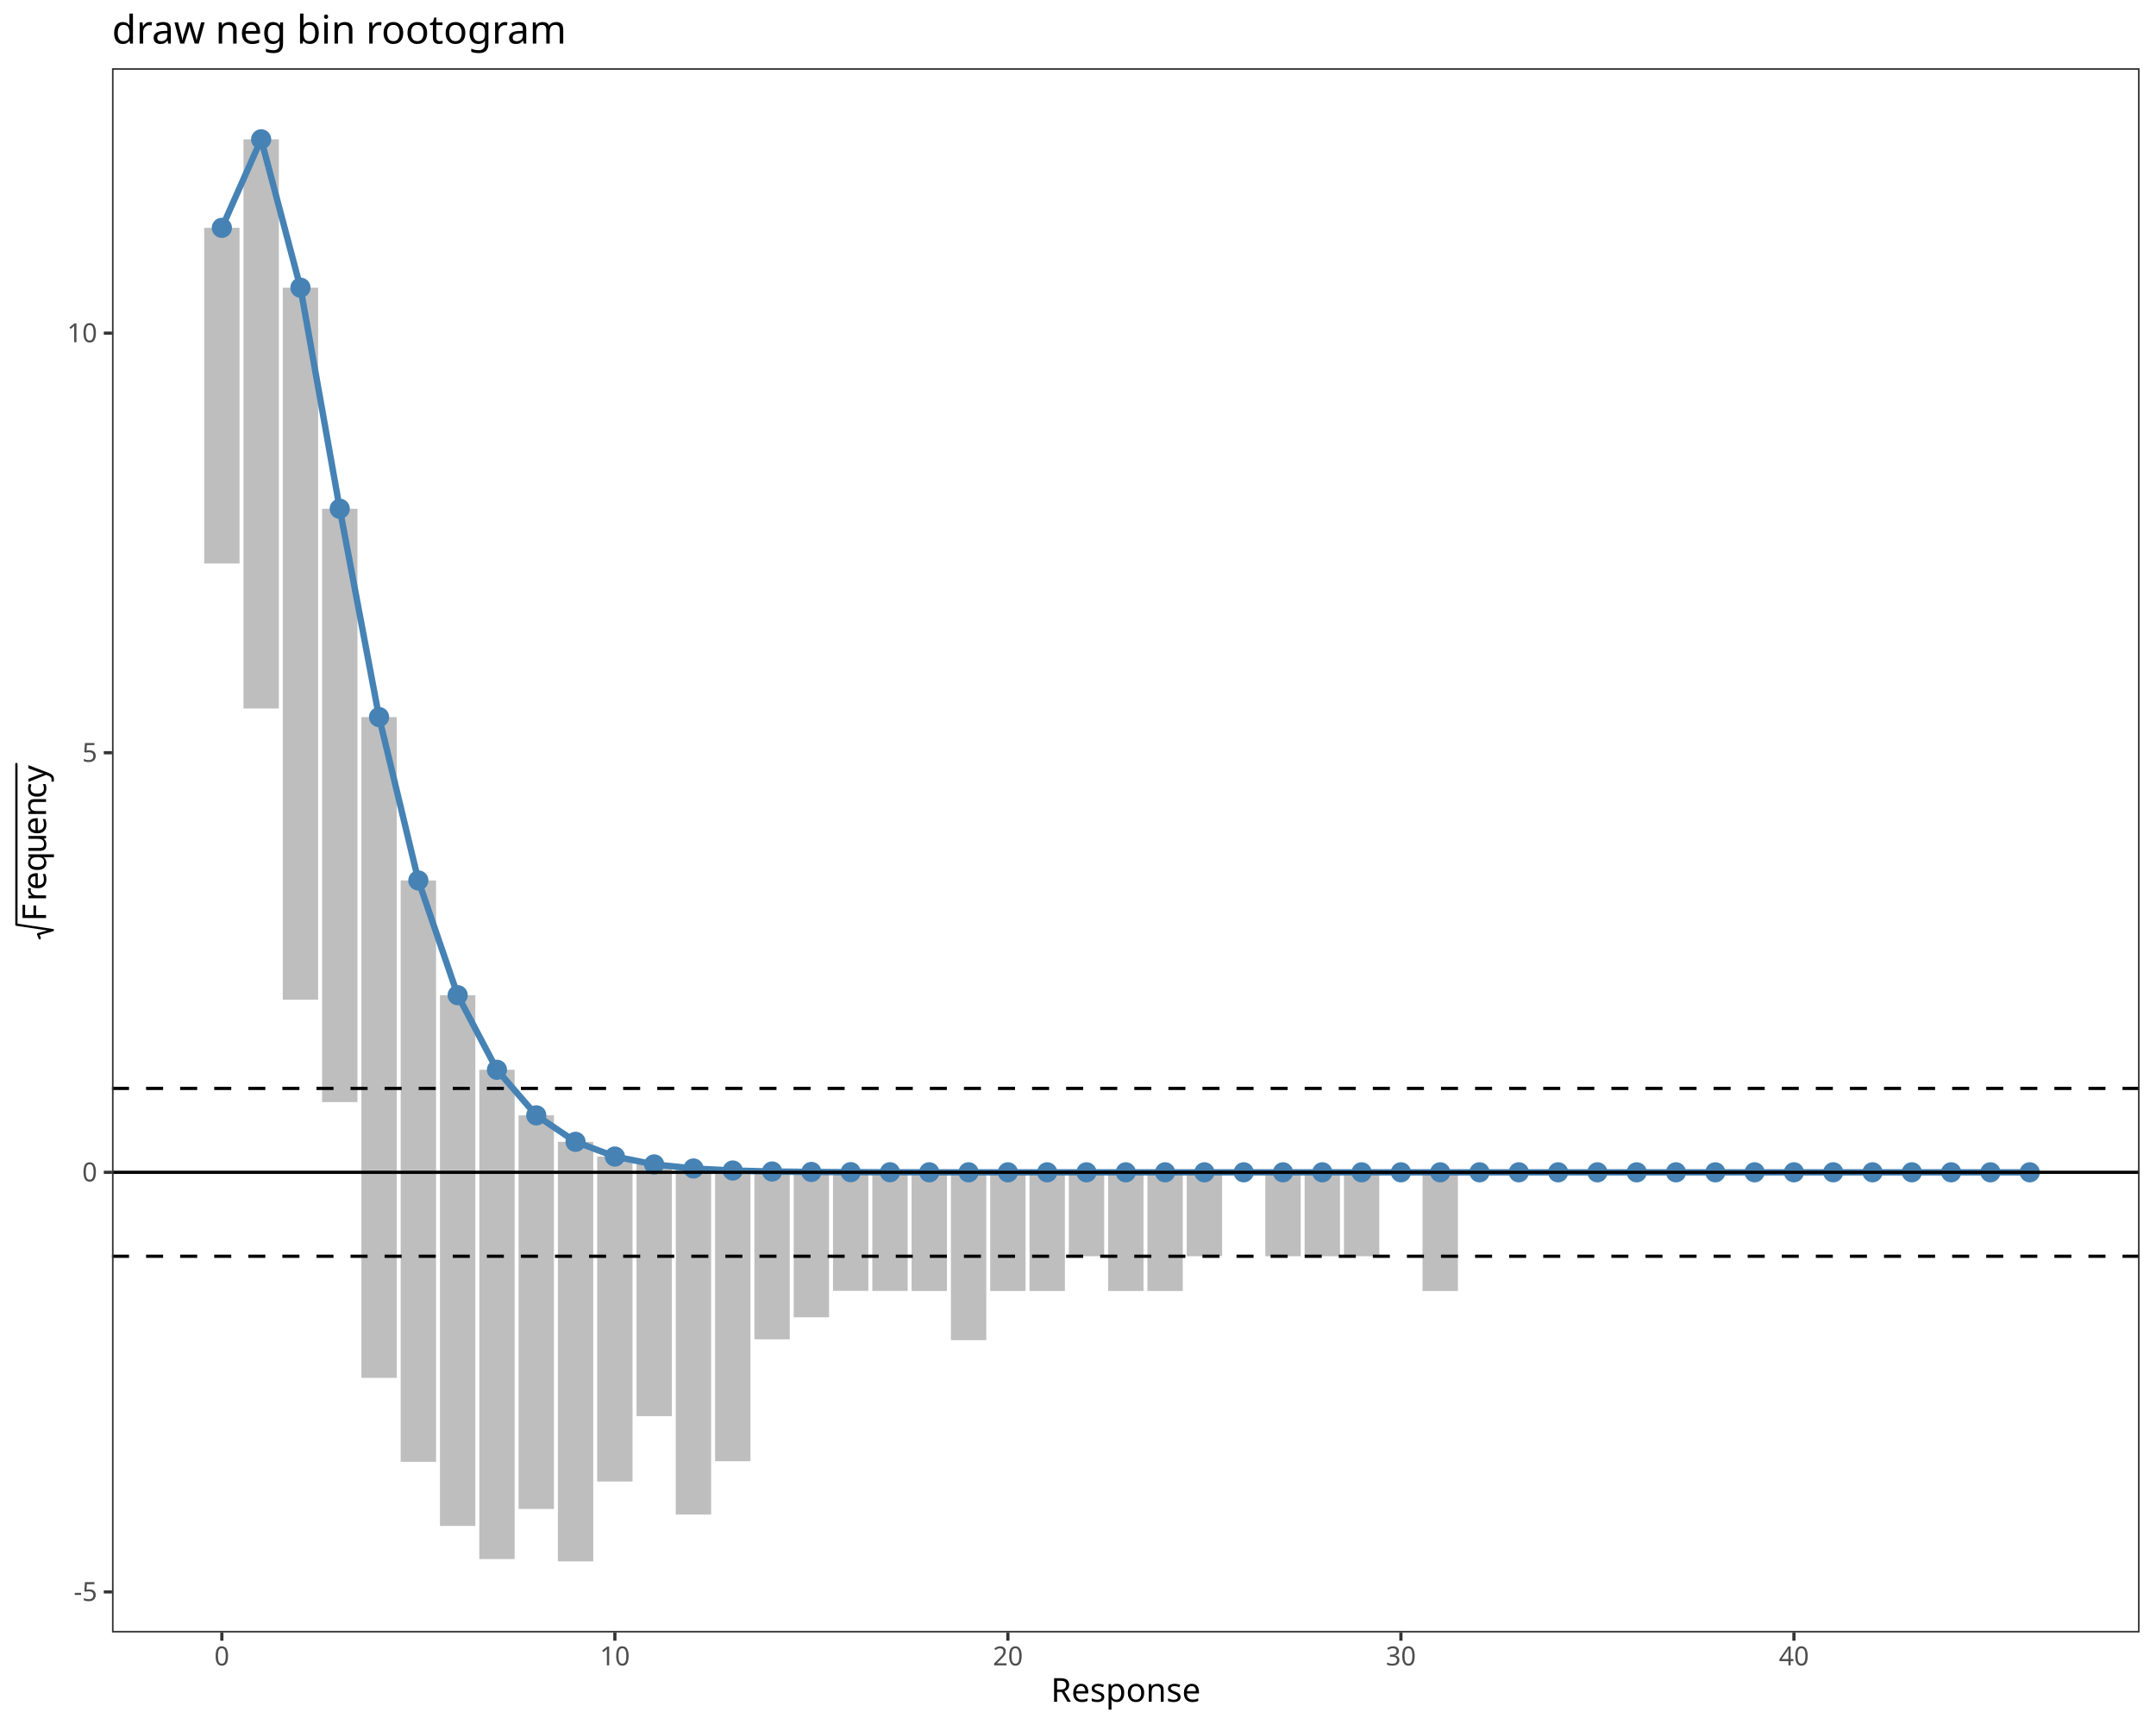
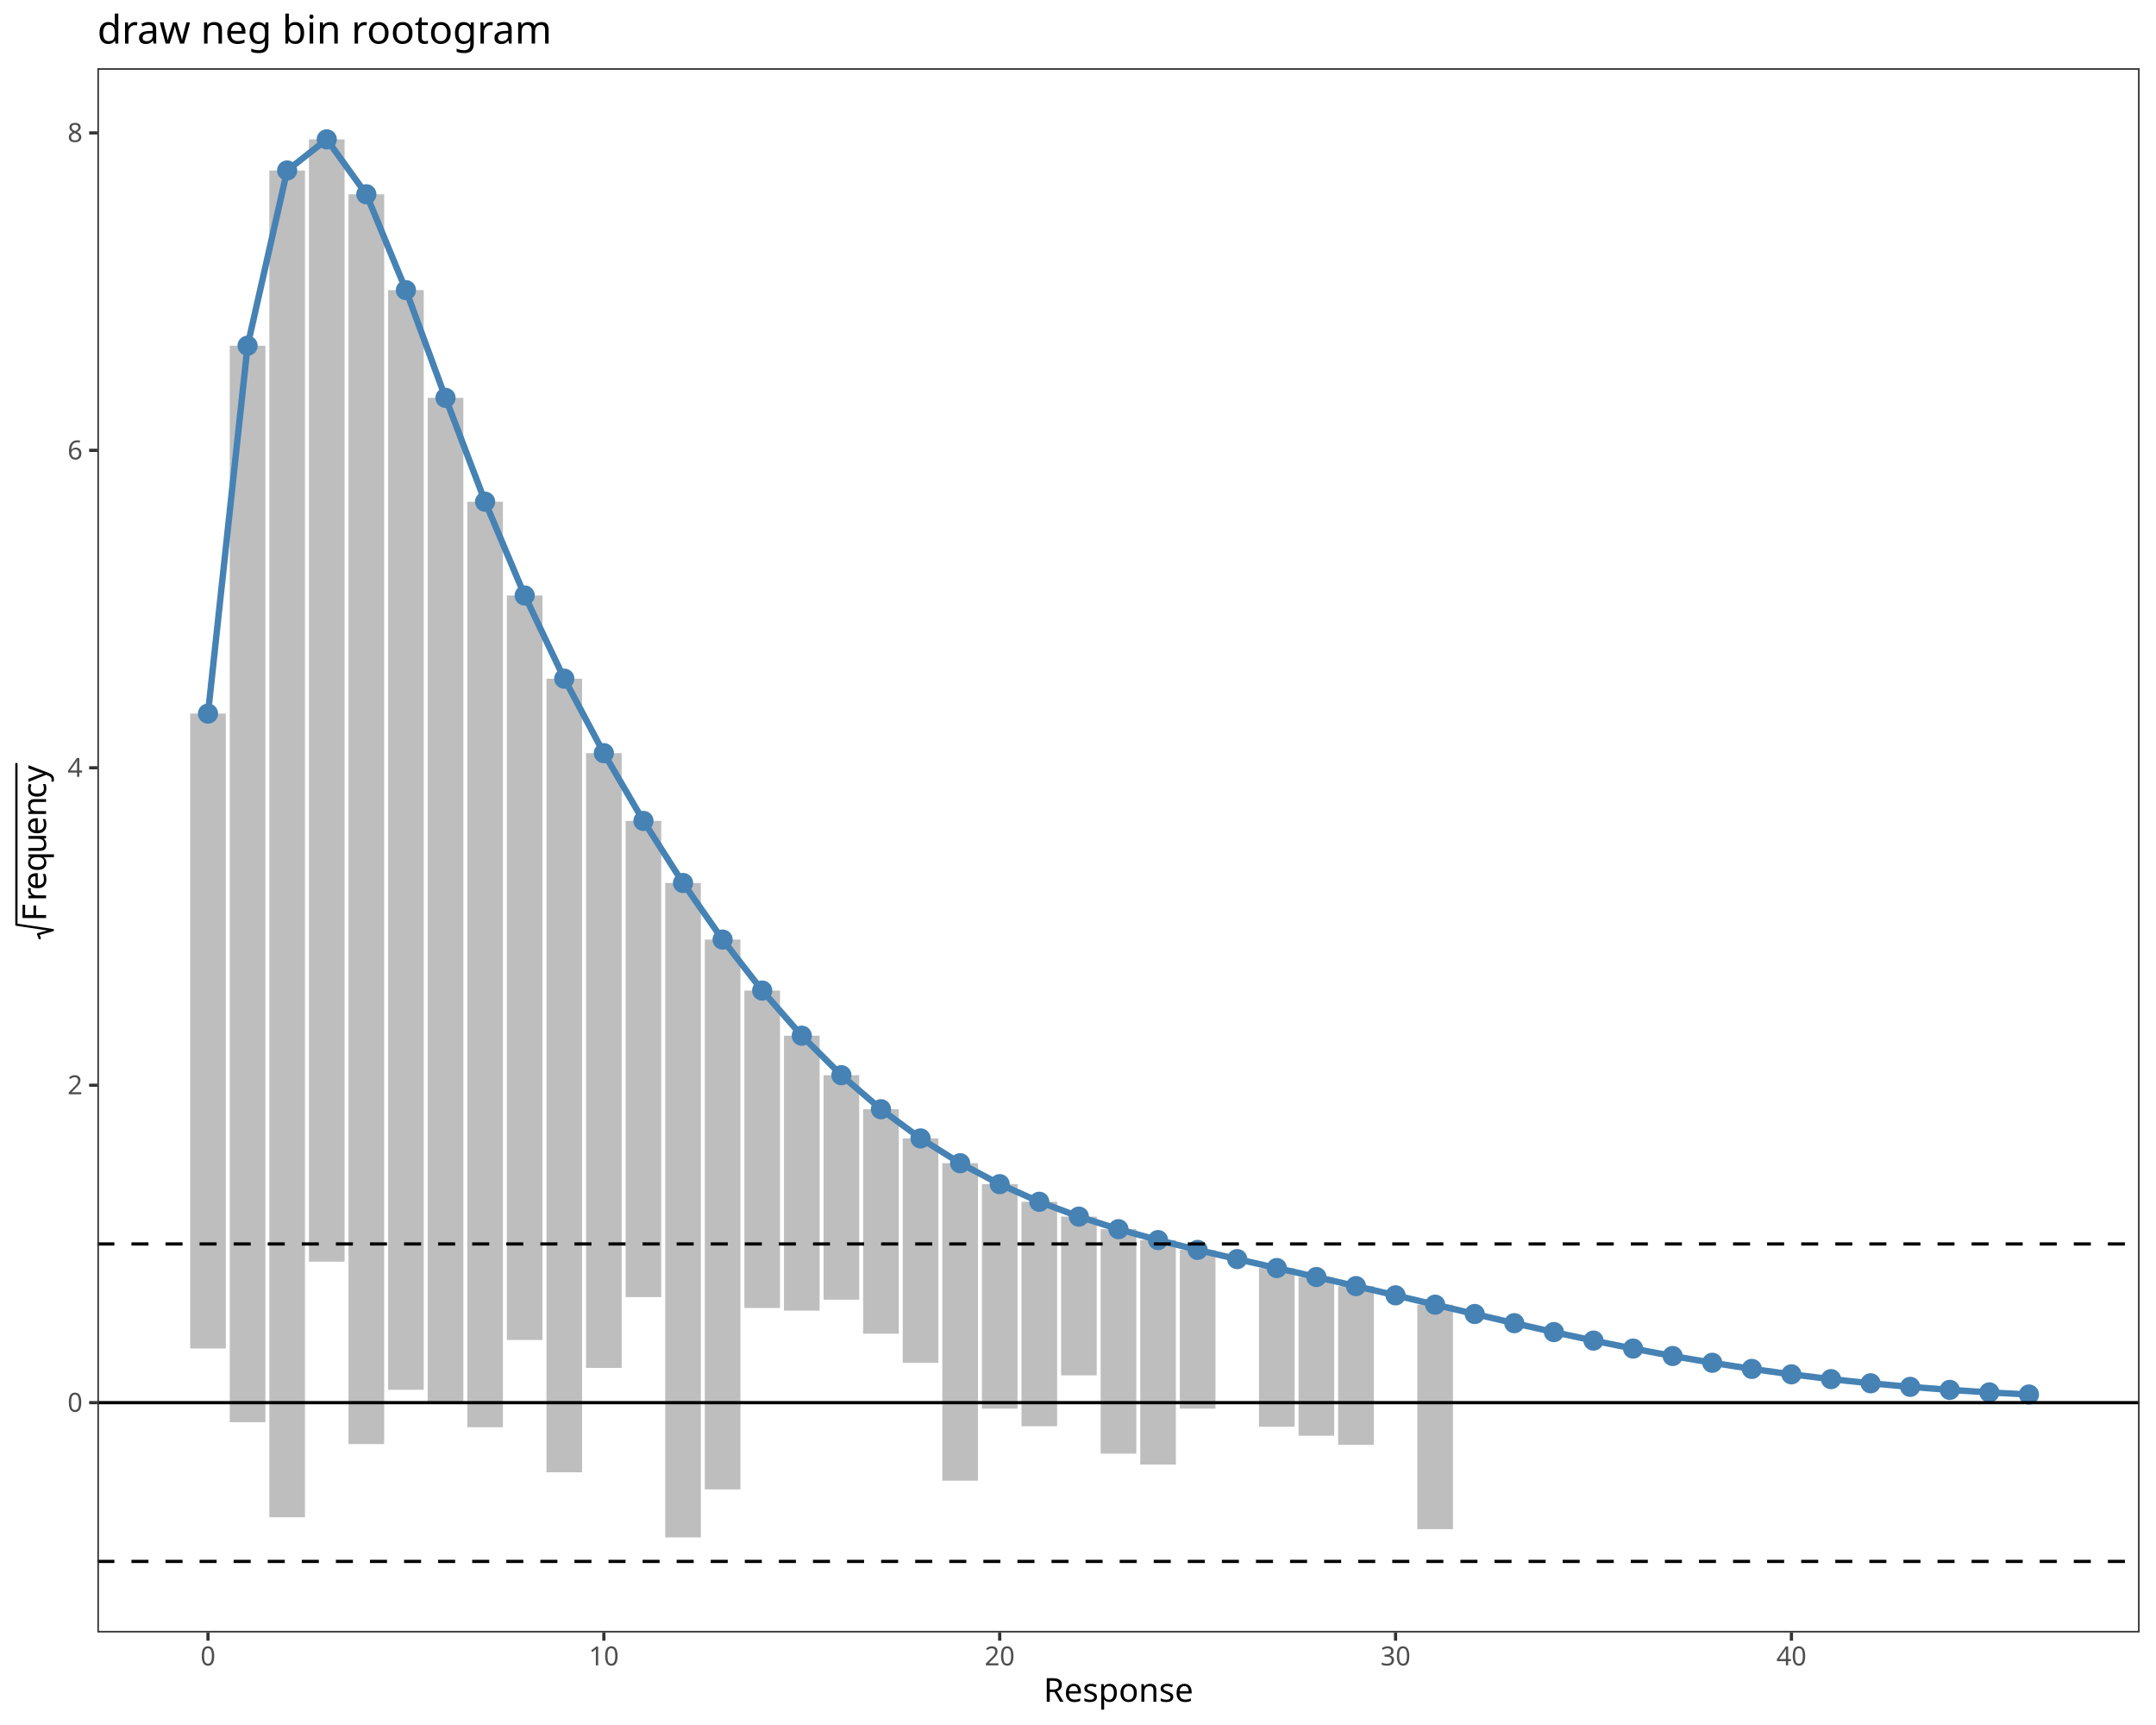
<svg xmlns="http://www.w3.org/2000/svg" class="svglite" data-engine-version="2.0" width="720.00pt" height="576.00pt" viewBox="0 0 720.00 576.00">
  <defs>
    <style type="text/css">
    .svglite line, .svglite polyline, .svglite polygon, .svglite path, .svglite rect, .svglite circle {
      fill: none;
      stroke: #000000;
      stroke-linecap: round;
      stroke-linejoin: round;
      stroke-miterlimit: 10.00;
    }
  </style>
  </defs>
  <rect width="100%" height="100%" style="stroke: none; fill: #FFFFFF;" />
  <defs>
    <clipPath id="cpMC4wMHw3MjAuMDB8MC4wMHw1NzYuMDA=">
      <rect x="0.00" y="0.00" width="720.00" height="576.00" />
    </clipPath>
  </defs>
  <g clip-path="url(#cpMC4wMHw3MjAuMDB8MC4wMHw1NzYuMDA=)">
    <rect x="0.00" y="0.00" width="720.00" height="576.00" style="stroke-width: 1.07; stroke: #FFFFFF; fill: #FFFFFF;" />
  </g>
  <defs>
-     <clipPath id="cpMzcuNDB8NzE0LjUyfDIyLjc4fDU0NS4xMQ==">
-       <rect x="37.40" y="22.78" width="677.12" height="522.33" />
+     <clipPath id="cpMzIuNTF8NzE0LjUyfDIyLjc4fDU0NS4xMQ==">
+       <rect x="32.51" y="22.78" width="682.01" height="522.33" />
    </clipPath>
  </defs>
-   <g clip-path="url(#cpMzcuNDB8NzE0LjUyfDIyLjc4fDU0NS4xMQ==)">
-     <rect x="37.40" y="22.78" width="677.12" height="522.33" style="stroke-width: 1.07; stroke: none; fill: #FFFFFF;" />
-     <rect x="68.18" y="76.08" width="11.81" height="112.08" style="stroke-width: 1.07; stroke: none; stroke-linecap: square; stroke-linejoin: miter; fill: #BEBEBE;" />
-     <rect x="81.31" y="46.53" width="11.81" height="190.04" style="stroke-width: 1.07; stroke: none; stroke-linecap: square; stroke-linejoin: miter; fill: #BEBEBE;" />
-     <rect x="94.43" y="96.06" width="11.81" height="237.76" style="stroke-width: 1.07; stroke: none; stroke-linecap: square; stroke-linejoin: miter; fill: #BEBEBE;" />
-     <rect x="107.56" y="169.88" width="11.81" height="198.13" style="stroke-width: 1.07; stroke: none; stroke-linecap: square; stroke-linejoin: miter; fill: #BEBEBE;" />
-     <rect x="120.68" y="239.45" width="11.81" height="220.63" style="stroke-width: 1.07; stroke: none; stroke-linecap: square; stroke-linejoin: miter; fill: #BEBEBE;" />
-     <rect x="133.81" y="294.00" width="11.81" height="194.13" style="stroke-width: 1.07; stroke: none; stroke-linecap: square; stroke-linejoin: miter; fill: #BEBEBE;" />
-     <rect x="146.93" y="332.31" width="11.81" height="177.22" style="stroke-width: 1.07; stroke: none; stroke-linecap: square; stroke-linejoin: miter; fill: #BEBEBE;" />
-     <rect x="160.06" y="357.21" width="11.81" height="163.38" style="stroke-width: 1.07; stroke: none; stroke-linecap: square; stroke-linejoin: miter; fill: #BEBEBE;" />
-     <rect x="173.18" y="372.43" width="11.81" height="131.43" style="stroke-width: 1.07; stroke: none; stroke-linecap: square; stroke-linejoin: miter; fill: #BEBEBE;" />
-     <rect x="186.31" y="381.27" width="11.81" height="140.10" style="stroke-width: 1.07; stroke: none; stroke-linecap: square; stroke-linejoin: miter; fill: #BEBEBE;" />
-     <rect x="199.43" y="386.18" width="11.81" height="108.52" style="stroke-width: 1.07; stroke: none; stroke-linecap: square; stroke-linejoin: miter; fill: #BEBEBE;" />
-     <rect x="212.56" y="388.81" width="11.81" height="84.06" style="stroke-width: 1.07; stroke: none; stroke-linecap: square; stroke-linejoin: miter; fill: #BEBEBE;" />
-     <rect x="225.68" y="390.17" width="11.81" height="115.53" style="stroke-width: 1.07; stroke: none; stroke-linecap: square; stroke-linejoin: miter; fill: #BEBEBE;" />
-     <rect x="238.81" y="390.85" width="11.81" height="97.07" style="stroke-width: 1.07; stroke: none; stroke-linecap: square; stroke-linejoin: miter; fill: #BEBEBE;" />
-     <rect x="251.93" y="391.18" width="11.81" height="56.04" style="stroke-width: 1.07; stroke: none; stroke-linecap: square; stroke-linejoin: miter; fill: #BEBEBE;" />
-     <rect x="265.06" y="391.33" width="11.81" height="48.53" style="stroke-width: 1.07; stroke: none; stroke-linecap: square; stroke-linejoin: miter; fill: #BEBEBE;" />
-     <rect x="278.18" y="391.40" width="11.81" height="39.63" style="stroke-width: 1.07; stroke: none; stroke-linecap: square; stroke-linejoin: miter; fill: #BEBEBE;" />
-     <rect x="291.31" y="391.43" width="11.81" height="39.63" style="stroke-width: 1.07; stroke: none; stroke-linecap: square; stroke-linejoin: miter; fill: #BEBEBE;" />
-     <rect x="304.43" y="391.45" width="11.81" height="39.63" style="stroke-width: 1.07; stroke: none; stroke-linecap: square; stroke-linejoin: miter; fill: #BEBEBE;" />
-     <rect x="317.56" y="391.45" width="11.81" height="56.04" style="stroke-width: 1.07; stroke: none; stroke-linecap: square; stroke-linejoin: miter; fill: #BEBEBE;" />
-     <rect x="330.68" y="391.45" width="11.81" height="39.63" style="stroke-width: 1.07; stroke: none; stroke-linecap: square; stroke-linejoin: miter; fill: #BEBEBE;" />
-     <rect x="343.81" y="391.45" width="11.81" height="39.63" style="stroke-width: 1.07; stroke: none; stroke-linecap: square; stroke-linejoin: miter; fill: #BEBEBE;" />
-     <rect x="356.93" y="391.45" width="11.81" height="28.02" style="stroke-width: 1.07; stroke: none; stroke-linecap: square; stroke-linejoin: miter; fill: #BEBEBE;" />
-     <rect x="370.06" y="391.45" width="11.81" height="39.63" style="stroke-width: 1.07; stroke: none; stroke-linecap: square; stroke-linejoin: miter; fill: #BEBEBE;" />
-     <rect x="383.18" y="391.45" width="11.81" height="39.63" style="stroke-width: 1.07; stroke: none; stroke-linecap: square; stroke-linejoin: miter; fill: #BEBEBE;" />
-     <rect x="396.31" y="391.45" width="11.81" height="28.02" style="stroke-width: 1.07; stroke: none; stroke-linecap: square; stroke-linejoin: miter; fill: #BEBEBE;" />
-     <rect x="409.43" y="391.45" width="11.81" height="0.00" style="stroke-width: 1.07; stroke: none; stroke-linecap: square; stroke-linejoin: miter; fill: #BEBEBE;" />
-     <rect x="422.56" y="391.45" width="11.81" height="28.02" style="stroke-width: 1.07; stroke: none; stroke-linecap: square; stroke-linejoin: miter; fill: #BEBEBE;" />
-     <rect x="435.68" y="391.45" width="11.81" height="28.02" style="stroke-width: 1.07; stroke: none; stroke-linecap: square; stroke-linejoin: miter; fill: #BEBEBE;" />
-     <rect x="448.81" y="391.45" width="11.81" height="28.02" style="stroke-width: 1.07; stroke: none; stroke-linecap: square; stroke-linejoin: miter; fill: #BEBEBE;" />
-     <rect x="461.93" y="391.45" width="11.81" height="0.00" style="stroke-width: 1.07; stroke: none; stroke-linecap: square; stroke-linejoin: miter; fill: #BEBEBE;" />
-     <rect x="475.06" y="391.45" width="11.81" height="39.63" style="stroke-width: 1.07; stroke: none; stroke-linecap: square; stroke-linejoin: miter; fill: #BEBEBE;" />
-     <rect x="488.18" y="391.45" width="11.81" height="0.00" style="stroke-width: 1.07; stroke: none; stroke-linecap: square; stroke-linejoin: miter; fill: #BEBEBE;" />
-     <rect x="501.31" y="391.45" width="11.81" height="0.00" style="stroke-width: 1.07; stroke: none; stroke-linecap: square; stroke-linejoin: miter; fill: #BEBEBE;" />
-     <rect x="514.43" y="391.45" width="11.81" height="0.00" style="stroke-width: 1.07; stroke: none; stroke-linecap: square; stroke-linejoin: miter; fill: #BEBEBE;" />
-     <rect x="527.56" y="391.45" width="11.81" height="0.00" style="stroke-width: 1.07; stroke: none; stroke-linecap: square; stroke-linejoin: miter; fill: #BEBEBE;" />
-     <rect x="540.68" y="391.45" width="11.81" height="0.00" style="stroke-width: 1.07; stroke: none; stroke-linecap: square; stroke-linejoin: miter; fill: #BEBEBE;" />
-     <rect x="553.81" y="391.45" width="11.81" height="0.00" style="stroke-width: 1.07; stroke: none; stroke-linecap: square; stroke-linejoin: miter; fill: #BEBEBE;" />
-     <rect x="566.93" y="391.45" width="11.81" height="0.00" style="stroke-width: 1.07; stroke: none; stroke-linecap: square; stroke-linejoin: miter; fill: #BEBEBE;" />
-     <rect x="580.06" y="391.45" width="11.81" height="0.00" style="stroke-width: 1.07; stroke: none; stroke-linecap: square; stroke-linejoin: miter; fill: #BEBEBE;" />
-     <rect x="593.18" y="391.45" width="11.81" height="0.00" style="stroke-width: 1.07; stroke: none; stroke-linecap: square; stroke-linejoin: miter; fill: #BEBEBE;" />
-     <rect x="606.31" y="391.45" width="11.81" height="0.00" style="stroke-width: 1.07; stroke: none; stroke-linecap: square; stroke-linejoin: miter; fill: #BEBEBE;" />
-     <rect x="619.43" y="391.45" width="11.81" height="0.00" style="stroke-width: 1.07; stroke: none; stroke-linecap: square; stroke-linejoin: miter; fill: #BEBEBE;" />
-     <rect x="632.56" y="391.45" width="11.81" height="0.00" style="stroke-width: 1.07; stroke: none; stroke-linecap: square; stroke-linejoin: miter; fill: #BEBEBE;" />
-     <rect x="645.68" y="391.45" width="11.81" height="0.00" style="stroke-width: 1.07; stroke: none; stroke-linecap: square; stroke-linejoin: miter; fill: #BEBEBE;" />
-     <rect x="658.81" y="391.45" width="11.81" height="0.00" style="stroke-width: 1.07; stroke: none; stroke-linecap: square; stroke-linejoin: miter; fill: #BEBEBE;" />
-     <rect x="671.93" y="391.45" width="11.81" height="0.00" style="stroke-width: 1.07; stroke: none; stroke-linecap: square; stroke-linejoin: miter; fill: #BEBEBE;" />
-     <polyline points="74.09,76.08 87.21,46.53 100.34,96.06 113.46,169.88 126.59,239.45 139.71,294.00 152.84,332.31 165.96,357.21 179.09,372.43 192.21,381.27 205.34,386.18 218.46,388.81 231.59,390.17 244.71,390.85 257.84,391.18 270.96,391.33 284.09,391.40 297.21,391.43 310.34,391.45 323.46,391.45 336.59,391.45 349.71,391.45 362.84,391.45 375.96,391.45 389.09,391.45 402.21,391.45 415.34,391.45 428.46,391.45 441.59,391.45 454.71,391.45 467.84,391.45 480.96,391.45 494.09,391.45 507.21,391.45 520.34,391.45 533.46,391.45 546.59,391.45 559.71,391.45 572.84,391.45 585.96,391.45 599.09,391.45 612.21,391.45 625.34,391.45 638.46,391.45 651.59,391.45 664.71,391.45 677.84,391.45 " style="stroke-width: 2.13; stroke: #4682B4; stroke-linecap: butt;" />
-     <circle cx="74.09" cy="76.08" r="3.02" style="stroke-width: 0.71; stroke: #4682B4; fill: #4682B4;" />
-     <circle cx="87.21" cy="46.53" r="3.02" style="stroke-width: 0.71; stroke: #4682B4; fill: #4682B4;" />
-     <circle cx="100.34" cy="96.06" r="3.02" style="stroke-width: 0.71; stroke: #4682B4; fill: #4682B4;" />
-     <circle cx="113.46" cy="169.88" r="3.02" style="stroke-width: 0.71; stroke: #4682B4; fill: #4682B4;" />
-     <circle cx="126.59" cy="239.45" r="3.02" style="stroke-width: 0.71; stroke: #4682B4; fill: #4682B4;" />
-     <circle cx="139.71" cy="294.00" r="3.02" style="stroke-width: 0.71; stroke: #4682B4; fill: #4682B4;" />
-     <circle cx="152.84" cy="332.31" r="3.02" style="stroke-width: 0.71; stroke: #4682B4; fill: #4682B4;" />
-     <circle cx="165.96" cy="357.21" r="3.02" style="stroke-width: 0.71; stroke: #4682B4; fill: #4682B4;" />
-     <circle cx="179.09" cy="372.43" r="3.02" style="stroke-width: 0.71; stroke: #4682B4; fill: #4682B4;" />
-     <circle cx="192.21" cy="381.27" r="3.02" style="stroke-width: 0.71; stroke: #4682B4; fill: #4682B4;" />
-     <circle cx="205.34" cy="386.18" r="3.02" style="stroke-width: 0.71; stroke: #4682B4; fill: #4682B4;" />
-     <circle cx="218.46" cy="388.81" r="3.02" style="stroke-width: 0.71; stroke: #4682B4; fill: #4682B4;" />
-     <circle cx="231.59" cy="390.17" r="3.02" style="stroke-width: 0.71; stroke: #4682B4; fill: #4682B4;" />
-     <circle cx="244.71" cy="390.85" r="3.02" style="stroke-width: 0.71; stroke: #4682B4; fill: #4682B4;" />
-     <circle cx="257.84" cy="391.18" r="3.02" style="stroke-width: 0.71; stroke: #4682B4; fill: #4682B4;" />
-     <circle cx="270.96" cy="391.33" r="3.02" style="stroke-width: 0.71; stroke: #4682B4; fill: #4682B4;" />
-     <circle cx="284.09" cy="391.40" r="3.02" style="stroke-width: 0.71; stroke: #4682B4; fill: #4682B4;" />
-     <circle cx="297.21" cy="391.43" r="3.02" style="stroke-width: 0.71; stroke: #4682B4; fill: #4682B4;" />
-     <circle cx="310.34" cy="391.45" r="3.02" style="stroke-width: 0.71; stroke: #4682B4; fill: #4682B4;" />
-     <circle cx="323.46" cy="391.45" r="3.02" style="stroke-width: 0.71; stroke: #4682B4; fill: #4682B4;" />
-     <circle cx="336.59" cy="391.45" r="3.02" style="stroke-width: 0.71; stroke: #4682B4; fill: #4682B4;" />
-     <circle cx="349.71" cy="391.45" r="3.02" style="stroke-width: 0.71; stroke: #4682B4; fill: #4682B4;" />
-     <circle cx="362.84" cy="391.45" r="3.02" style="stroke-width: 0.71; stroke: #4682B4; fill: #4682B4;" />
-     <circle cx="375.96" cy="391.45" r="3.02" style="stroke-width: 0.71; stroke: #4682B4; fill: #4682B4;" />
-     <circle cx="389.09" cy="391.45" r="3.02" style="stroke-width: 0.71; stroke: #4682B4; fill: #4682B4;" />
-     <circle cx="402.21" cy="391.45" r="3.02" style="stroke-width: 0.71; stroke: #4682B4; fill: #4682B4;" />
-     <circle cx="415.34" cy="391.45" r="3.02" style="stroke-width: 0.71; stroke: #4682B4; fill: #4682B4;" />
-     <circle cx="428.46" cy="391.45" r="3.02" style="stroke-width: 0.71; stroke: #4682B4; fill: #4682B4;" />
-     <circle cx="441.59" cy="391.45" r="3.02" style="stroke-width: 0.71; stroke: #4682B4; fill: #4682B4;" />
-     <circle cx="454.71" cy="391.45" r="3.02" style="stroke-width: 0.71; stroke: #4682B4; fill: #4682B4;" />
-     <circle cx="467.84" cy="391.45" r="3.02" style="stroke-width: 0.71; stroke: #4682B4; fill: #4682B4;" />
-     <circle cx="480.96" cy="391.45" r="3.02" style="stroke-width: 0.71; stroke: #4682B4; fill: #4682B4;" />
-     <circle cx="494.09" cy="391.45" r="3.02" style="stroke-width: 0.71; stroke: #4682B4; fill: #4682B4;" />
-     <circle cx="507.21" cy="391.45" r="3.02" style="stroke-width: 0.71; stroke: #4682B4; fill: #4682B4;" />
-     <circle cx="520.34" cy="391.45" r="3.02" style="stroke-width: 0.71; stroke: #4682B4; fill: #4682B4;" />
-     <circle cx="533.46" cy="391.45" r="3.02" style="stroke-width: 0.71; stroke: #4682B4; fill: #4682B4;" />
-     <circle cx="546.59" cy="391.45" r="3.02" style="stroke-width: 0.71; stroke: #4682B4; fill: #4682B4;" />
-     <circle cx="559.71" cy="391.45" r="3.02" style="stroke-width: 0.71; stroke: #4682B4; fill: #4682B4;" />
-     <circle cx="572.84" cy="391.45" r="3.02" style="stroke-width: 0.71; stroke: #4682B4; fill: #4682B4;" />
-     <circle cx="585.96" cy="391.45" r="3.02" style="stroke-width: 0.71; stroke: #4682B4; fill: #4682B4;" />
-     <circle cx="599.09" cy="391.45" r="3.02" style="stroke-width: 0.71; stroke: #4682B4; fill: #4682B4;" />
-     <circle cx="612.21" cy="391.45" r="3.02" style="stroke-width: 0.71; stroke: #4682B4; fill: #4682B4;" />
-     <circle cx="625.34" cy="391.45" r="3.02" style="stroke-width: 0.71; stroke: #4682B4; fill: #4682B4;" />
-     <circle cx="638.46" cy="391.45" r="3.02" style="stroke-width: 0.71; stroke: #4682B4; fill: #4682B4;" />
-     <circle cx="651.59" cy="391.45" r="3.02" style="stroke-width: 0.71; stroke: #4682B4; fill: #4682B4;" />
-     <circle cx="664.71" cy="391.45" r="3.02" style="stroke-width: 0.71; stroke: #4682B4; fill: #4682B4;" />
-     <circle cx="677.84" cy="391.45" r="3.02" style="stroke-width: 0.71; stroke: #4682B4; fill: #4682B4;" />
-     <line x1="37.40" y1="391.45" x2="714.52" y2="391.45" style="stroke-width: 1.07; stroke-linecap: butt;" />
-     <line x1="37.40" y1="419.48" x2="714.52" y2="419.48" style="stroke-width: 1.07; stroke-dasharray: 5.69,5.69; stroke-linecap: butt;" />
-     <line x1="37.40" y1="363.43" x2="714.52" y2="363.43" style="stroke-width: 1.07; stroke-dasharray: 5.69,5.69; stroke-linecap: butt;" />
-     <rect x="37.40" y="22.78" width="677.12" height="522.33" style="stroke-width: 1.07; stroke: #333333;" />
+   <g clip-path="url(#cpMzIuNTF8NzE0LjUyfDIyLjc4fDU0NS4xMQ==)">
+     <rect x="32.51" y="22.78" width="682.01" height="522.33" style="stroke-width: 1.07; stroke: none; fill: #FFFFFF;" />
+     <rect x="63.51" y="238.28" width="11.90" height="212.00" style="stroke-width: 1.07; stroke: none; stroke-linecap: square; stroke-linejoin: miter; fill: #BEBEBE;" />
+     <rect x="76.73" y="115.44" width="11.90" height="359.46" style="stroke-width: 1.07; stroke: none; stroke-linecap: square; stroke-linejoin: miter; fill: #BEBEBE;" />
+     <rect x="89.95" y="56.93" width="11.90" height="449.71" style="stroke-width: 1.07; stroke: none; stroke-linecap: square; stroke-linejoin: miter; fill: #BEBEBE;" />
+     <rect x="103.17" y="46.53" width="11.90" height="374.76" style="stroke-width: 1.07; stroke: none; stroke-linecap: square; stroke-linejoin: miter; fill: #BEBEBE;" />
+     <rect x="116.39" y="64.87" width="11.90" height="417.32" style="stroke-width: 1.07; stroke: none; stroke-linecap: square; stroke-linejoin: miter; fill: #BEBEBE;" />
+     <rect x="129.61" y="96.88" width="11.90" height="367.19" style="stroke-width: 1.07; stroke: none; stroke-linecap: square; stroke-linejoin: miter; fill: #BEBEBE;" />
+     <rect x="142.83" y="132.85" width="11.90" height="335.20" style="stroke-width: 1.07; stroke: none; stroke-linecap: square; stroke-linejoin: miter; fill: #BEBEBE;" />
+     <rect x="156.05" y="167.53" width="11.90" height="309.04" style="stroke-width: 1.07; stroke: none; stroke-linecap: square; stroke-linejoin: miter; fill: #BEBEBE;" />
+     <rect x="169.27" y="198.84" width="11.90" height="248.59" style="stroke-width: 1.07; stroke: none; stroke-linecap: square; stroke-linejoin: miter; fill: #BEBEBE;" />
+     <rect x="182.49" y="226.62" width="11.90" height="265.00" style="stroke-width: 1.07; stroke: none; stroke-linecap: square; stroke-linejoin: miter; fill: #BEBEBE;" />
+     <rect x="195.71" y="251.49" width="11.90" height="205.27" style="stroke-width: 1.07; stroke: none; stroke-linecap: square; stroke-linejoin: miter; fill: #BEBEBE;" />
+     <rect x="208.93" y="274.12" width="11.90" height="159.00" style="stroke-width: 1.07; stroke: none; stroke-linecap: square; stroke-linejoin: miter; fill: #BEBEBE;" />
+     <rect x="222.15" y="294.84" width="11.90" height="218.52" style="stroke-width: 1.07; stroke: none; stroke-linecap: square; stroke-linejoin: miter; fill: #BEBEBE;" />
+     <rect x="235.37" y="313.74" width="11.90" height="183.59" style="stroke-width: 1.07; stroke: none; stroke-linecap: square; stroke-linejoin: miter; fill: #BEBEBE;" />
+     <rect x="248.59" y="330.76" width="11.90" height="106.00" style="stroke-width: 1.07; stroke: none; stroke-linecap: square; stroke-linejoin: miter; fill: #BEBEBE;" />
+     <rect x="261.81" y="345.84" width="11.90" height="91.80" style="stroke-width: 1.07; stroke: none; stroke-linecap: square; stroke-linejoin: miter; fill: #BEBEBE;" />
+     <rect x="275.03" y="359.02" width="11.90" height="74.95" style="stroke-width: 1.07; stroke: none; stroke-linecap: square; stroke-linejoin: miter; fill: #BEBEBE;" />
+     <rect x="288.25" y="370.39" width="11.90" height="74.95" style="stroke-width: 1.07; stroke: none; stroke-linecap: square; stroke-linejoin: miter; fill: #BEBEBE;" />
+     <rect x="301.47" y="380.13" width="11.90" height="74.95" style="stroke-width: 1.07; stroke: none; stroke-linecap: square; stroke-linejoin: miter; fill: #BEBEBE;" />
+     <rect x="314.69" y="388.41" width="11.90" height="106.00" style="stroke-width: 1.07; stroke: none; stroke-linecap: square; stroke-linejoin: miter; fill: #BEBEBE;" />
+     <rect x="327.91" y="395.41" width="11.90" height="74.95" style="stroke-width: 1.07; stroke: none; stroke-linecap: square; stroke-linejoin: miter; fill: #BEBEBE;" />
+     <rect x="341.13" y="401.29" width="11.90" height="74.95" style="stroke-width: 1.07; stroke: none; stroke-linecap: square; stroke-linejoin: miter; fill: #BEBEBE;" />
+     <rect x="354.35" y="406.24" width="11.90" height="53.00" style="stroke-width: 1.07; stroke: none; stroke-linecap: square; stroke-linejoin: miter; fill: #BEBEBE;" />
+     <rect x="367.57" y="410.44" width="11.90" height="74.95" style="stroke-width: 1.07; stroke: none; stroke-linecap: square; stroke-linejoin: miter; fill: #BEBEBE;" />
+     <rect x="380.79" y="414.08" width="11.90" height="74.95" style="stroke-width: 1.07; stroke: none; stroke-linecap: square; stroke-linejoin: miter; fill: #BEBEBE;" />
+     <rect x="394.01" y="417.36" width="11.90" height="53.00" style="stroke-width: 1.07; stroke: none; stroke-linecap: square; stroke-linejoin: miter; fill: #BEBEBE;" />
+     <rect x="407.23" y="420.43" width="11.90" height="0.00" style="stroke-width: 1.07; stroke: none; stroke-linecap: square; stroke-linejoin: miter; fill: #BEBEBE;" />
+     <rect x="420.44" y="423.42" width="11.90" height="53.00" style="stroke-width: 1.07; stroke: none; stroke-linecap: square; stroke-linejoin: miter; fill: #BEBEBE;" />
+     <rect x="433.66" y="426.41" width="11.90" height="53.00" style="stroke-width: 1.07; stroke: none; stroke-linecap: square; stroke-linejoin: miter; fill: #BEBEBE;" />
+     <rect x="446.88" y="429.45" width="11.90" height="53.00" style="stroke-width: 1.07; stroke: none; stroke-linecap: square; stroke-linejoin: miter; fill: #BEBEBE;" />
+     <rect x="460.10" y="432.53" width="11.90" height="0.00" style="stroke-width: 1.07; stroke: none; stroke-linecap: square; stroke-linejoin: miter; fill: #BEBEBE;" />
+     <rect x="473.32" y="435.65" width="11.90" height="74.95" style="stroke-width: 1.07; stroke: none; stroke-linecap: square; stroke-linejoin: miter; fill: #BEBEBE;" />
+     <rect x="486.54" y="438.76" width="11.90" height="0.00" style="stroke-width: 1.07; stroke: none; stroke-linecap: square; stroke-linejoin: miter; fill: #BEBEBE;" />
+     <rect x="499.76" y="441.83" width="11.90" height="0.00" style="stroke-width: 1.07; stroke: none; stroke-linecap: square; stroke-linejoin: miter; fill: #BEBEBE;" />
+     <rect x="512.98" y="444.80" width="11.90" height="0.00" style="stroke-width: 1.07; stroke: none; stroke-linecap: square; stroke-linejoin: miter; fill: #BEBEBE;" />
+     <rect x="526.20" y="447.64" width="11.90" height="0.00" style="stroke-width: 1.07; stroke: none; stroke-linecap: square; stroke-linejoin: miter; fill: #BEBEBE;" />
+     <rect x="539.42" y="450.31" width="11.90" height="0.00" style="stroke-width: 1.07; stroke: none; stroke-linecap: square; stroke-linejoin: miter; fill: #BEBEBE;" />
+     <rect x="552.64" y="452.79" width="11.90" height="0.00" style="stroke-width: 1.07; stroke: none; stroke-linecap: square; stroke-linejoin: miter; fill: #BEBEBE;" />
+     <rect x="565.86" y="455.05" width="11.90" height="0.00" style="stroke-width: 1.07; stroke: none; stroke-linecap: square; stroke-linejoin: miter; fill: #BEBEBE;" />
+     <rect x="579.08" y="457.10" width="11.90" height="0.00" style="stroke-width: 1.07; stroke: none; stroke-linecap: square; stroke-linejoin: miter; fill: #BEBEBE;" />
+     <rect x="592.30" y="458.91" width="11.90" height="0.00" style="stroke-width: 1.07; stroke: none; stroke-linecap: square; stroke-linejoin: miter; fill: #BEBEBE;" />
+     <rect x="605.52" y="460.51" width="11.90" height="0.00" style="stroke-width: 1.07; stroke: none; stroke-linecap: square; stroke-linejoin: miter; fill: #BEBEBE;" />
+     <rect x="618.74" y="461.90" width="11.90" height="0.00" style="stroke-width: 1.07; stroke: none; stroke-linecap: square; stroke-linejoin: miter; fill: #BEBEBE;" />
+     <rect x="631.96" y="463.09" width="11.90" height="0.00" style="stroke-width: 1.07; stroke: none; stroke-linecap: square; stroke-linejoin: miter; fill: #BEBEBE;" />
+     <rect x="645.18" y="464.10" width="11.90" height="0.00" style="stroke-width: 1.07; stroke: none; stroke-linecap: square; stroke-linejoin: miter; fill: #BEBEBE;" />
+     <rect x="658.40" y="464.95" width="11.90" height="0.00" style="stroke-width: 1.07; stroke: none; stroke-linecap: square; stroke-linejoin: miter; fill: #BEBEBE;" />
+     <rect x="671.62" y="465.65" width="11.90" height="0.00" style="stroke-width: 1.07; stroke: none; stroke-linecap: square; stroke-linejoin: miter; fill: #BEBEBE;" />
+     <polyline points="69.46,238.28 82.68,115.44 95.90,56.93 109.12,46.53 122.34,64.87 135.56,96.88 148.78,132.85 162.00,167.53 175.22,198.84 188.44,226.62 201.66,251.49 214.88,274.12 228.10,294.84 241.32,313.74 254.54,330.76 267.76,345.84 280.98,359.02 294.20,370.39 307.42,380.13 320.64,388.41 333.85,395.41 347.07,401.29 360.29,406.24 373.51,410.44 386.73,414.08 399.95,417.36 413.17,420.43 426.39,423.42 439.61,426.41 452.83,429.45 466.05,432.53 479.27,435.65 492.49,438.76 505.71,441.83 518.93,444.80 532.15,447.64 545.37,450.31 558.59,452.79 571.81,455.05 585.03,457.10 598.25,458.91 611.47,460.51 624.69,461.90 637.91,463.09 651.13,464.10 664.35,464.95 677.57,465.65 " style="stroke-width: 2.13; stroke: #4682B4; stroke-linecap: butt;" />
+     <circle cx="69.46" cy="238.28" r="3.02" style="stroke-width: 0.71; stroke: #4682B4; fill: #4682B4;" />
+     <circle cx="82.68" cy="115.44" r="3.02" style="stroke-width: 0.71; stroke: #4682B4; fill: #4682B4;" />
+     <circle cx="95.90" cy="56.93" r="3.02" style="stroke-width: 0.71; stroke: #4682B4; fill: #4682B4;" />
+     <circle cx="109.12" cy="46.53" r="3.02" style="stroke-width: 0.71; stroke: #4682B4; fill: #4682B4;" />
+     <circle cx="122.34" cy="64.87" r="3.02" style="stroke-width: 0.71; stroke: #4682B4; fill: #4682B4;" />
+     <circle cx="135.56" cy="96.88" r="3.02" style="stroke-width: 0.71; stroke: #4682B4; fill: #4682B4;" />
+     <circle cx="148.78" cy="132.85" r="3.02" style="stroke-width: 0.71; stroke: #4682B4; fill: #4682B4;" />
+     <circle cx="162.00" cy="167.53" r="3.02" style="stroke-width: 0.71; stroke: #4682B4; fill: #4682B4;" />
+     <circle cx="175.22" cy="198.84" r="3.02" style="stroke-width: 0.71; stroke: #4682B4; fill: #4682B4;" />
+     <circle cx="188.44" cy="226.62" r="3.02" style="stroke-width: 0.71; stroke: #4682B4; fill: #4682B4;" />
+     <circle cx="201.66" cy="251.49" r="3.02" style="stroke-width: 0.71; stroke: #4682B4; fill: #4682B4;" />
+     <circle cx="214.88" cy="274.12" r="3.02" style="stroke-width: 0.71; stroke: #4682B4; fill: #4682B4;" />
+     <circle cx="228.10" cy="294.84" r="3.02" style="stroke-width: 0.71; stroke: #4682B4; fill: #4682B4;" />
+     <circle cx="241.32" cy="313.74" r="3.02" style="stroke-width: 0.71; stroke: #4682B4; fill: #4682B4;" />
+     <circle cx="254.54" cy="330.76" r="3.02" style="stroke-width: 0.71; stroke: #4682B4; fill: #4682B4;" />
+     <circle cx="267.76" cy="345.84" r="3.02" style="stroke-width: 0.71; stroke: #4682B4; fill: #4682B4;" />
+     <circle cx="280.98" cy="359.02" r="3.02" style="stroke-width: 0.71; stroke: #4682B4; fill: #4682B4;" />
+     <circle cx="294.20" cy="370.39" r="3.02" style="stroke-width: 0.71; stroke: #4682B4; fill: #4682B4;" />
+     <circle cx="307.42" cy="380.13" r="3.02" style="stroke-width: 0.71; stroke: #4682B4; fill: #4682B4;" />
+     <circle cx="320.64" cy="388.41" r="3.02" style="stroke-width: 0.71; stroke: #4682B4; fill: #4682B4;" />
+     <circle cx="333.85" cy="395.41" r="3.02" style="stroke-width: 0.71; stroke: #4682B4; fill: #4682B4;" />
+     <circle cx="347.07" cy="401.29" r="3.02" style="stroke-width: 0.71; stroke: #4682B4; fill: #4682B4;" />
+     <circle cx="360.29" cy="406.24" r="3.02" style="stroke-width: 0.71; stroke: #4682B4; fill: #4682B4;" />
+     <circle cx="373.51" cy="410.44" r="3.02" style="stroke-width: 0.71; stroke: #4682B4; fill: #4682B4;" />
+     <circle cx="386.73" cy="414.08" r="3.02" style="stroke-width: 0.71; stroke: #4682B4; fill: #4682B4;" />
+     <circle cx="399.95" cy="417.36" r="3.02" style="stroke-width: 0.71; stroke: #4682B4; fill: #4682B4;" />
+     <circle cx="413.17" cy="420.43" r="3.02" style="stroke-width: 0.71; stroke: #4682B4; fill: #4682B4;" />
+     <circle cx="426.39" cy="423.42" r="3.02" style="stroke-width: 0.71; stroke: #4682B4; fill: #4682B4;" />
+     <circle cx="439.61" cy="426.41" r="3.02" style="stroke-width: 0.71; stroke: #4682B4; fill: #4682B4;" />
+     <circle cx="452.83" cy="429.45" r="3.02" style="stroke-width: 0.71; stroke: #4682B4; fill: #4682B4;" />
+     <circle cx="466.05" cy="432.53" r="3.02" style="stroke-width: 0.71; stroke: #4682B4; fill: #4682B4;" />
+     <circle cx="479.27" cy="435.65" r="3.02" style="stroke-width: 0.71; stroke: #4682B4; fill: #4682B4;" />
+     <circle cx="492.49" cy="438.76" r="3.02" style="stroke-width: 0.71; stroke: #4682B4; fill: #4682B4;" />
+     <circle cx="505.71" cy="441.83" r="3.02" style="stroke-width: 0.71; stroke: #4682B4; fill: #4682B4;" />
+     <circle cx="518.93" cy="444.80" r="3.02" style="stroke-width: 0.71; stroke: #4682B4; fill: #4682B4;" />
+     <circle cx="532.15" cy="447.64" r="3.02" style="stroke-width: 0.71; stroke: #4682B4; fill: #4682B4;" />
+     <circle cx="545.37" cy="450.31" r="3.02" style="stroke-width: 0.71; stroke: #4682B4; fill: #4682B4;" />
+     <circle cx="558.59" cy="452.79" r="3.02" style="stroke-width: 0.71; stroke: #4682B4; fill: #4682B4;" />
+     <circle cx="571.81" cy="455.05" r="3.02" style="stroke-width: 0.71; stroke: #4682B4; fill: #4682B4;" />
+     <circle cx="585.03" cy="457.10" r="3.02" style="stroke-width: 0.71; stroke: #4682B4; fill: #4682B4;" />
+     <circle cx="598.25" cy="458.91" r="3.02" style="stroke-width: 0.71; stroke: #4682B4; fill: #4682B4;" />
+     <circle cx="611.47" cy="460.51" r="3.02" style="stroke-width: 0.71; stroke: #4682B4; fill: #4682B4;" />
+     <circle cx="624.69" cy="461.90" r="3.02" style="stroke-width: 0.71; stroke: #4682B4; fill: #4682B4;" />
+     <circle cx="637.91" cy="463.09" r="3.02" style="stroke-width: 0.71; stroke: #4682B4; fill: #4682B4;" />
+     <circle cx="651.13" cy="464.10" r="3.02" style="stroke-width: 0.71; stroke: #4682B4; fill: #4682B4;" />
+     <circle cx="664.35" cy="464.95" r="3.02" style="stroke-width: 0.71; stroke: #4682B4; fill: #4682B4;" />
+     <circle cx="677.57" cy="465.65" r="3.02" style="stroke-width: 0.71; stroke: #4682B4; fill: #4682B4;" />
+     <line x1="32.51" y1="468.37" x2="714.52" y2="468.37" style="stroke-width: 1.07; stroke-linecap: butt;" />
+     <line x1="32.51" y1="521.37" x2="714.52" y2="521.37" style="stroke-width: 1.07; stroke-dasharray: 5.69,5.69; stroke-linecap: butt;" />
+     <line x1="32.51" y1="415.37" x2="714.52" y2="415.37" style="stroke-width: 1.07; stroke-dasharray: 5.69,5.69; stroke-linecap: butt;" />
+     <rect x="32.51" y="22.78" width="682.01" height="522.33" style="stroke-width: 1.07; stroke: #333333;" />
  </g>
  <g clip-path="url(#cpMC4wMHw3MjAuMDB8MC4wMHw1NzYuMDA=)">
-     <text x="32.47" y="534.58" text-anchor="end" style="font-size: 8.80px; fill: #4D4D4D; font-family: sans;" textLength="7.82px" lengthAdjust="spacingAndGlyphs">-5</text>
-     <text x="32.47" y="394.48" text-anchor="end" style="font-size: 8.80px; fill: #4D4D4D; font-family: sans;" textLength="4.89px" lengthAdjust="spacingAndGlyphs">0</text>
-     <text x="32.47" y="254.38" text-anchor="end" style="font-size: 8.80px; fill: #4D4D4D; font-family: sans;" textLength="4.89px" lengthAdjust="spacingAndGlyphs">5</text>
-     <text x="32.47" y="114.28" text-anchor="end" style="font-size: 8.80px; fill: #4D4D4D; font-family: sans;" textLength="9.79px" lengthAdjust="spacingAndGlyphs">10</text>
-     <polyline points="34.66,531.56 37.40,531.56 " style="stroke-width: 1.07; stroke: #333333; stroke-linecap: butt;" />
-     <polyline points="34.66,391.45 37.40,391.45 " style="stroke-width: 1.07; stroke: #333333; stroke-linecap: butt;" />
-     <polyline points="34.66,251.35 37.40,251.35 " style="stroke-width: 1.07; stroke: #333333; stroke-linecap: butt;" />
-     <polyline points="34.66,111.25 37.40,111.25 " style="stroke-width: 1.07; stroke: #333333; stroke-linecap: butt;" />
-     <polyline points="74.09,547.85 74.09,545.11 " style="stroke-width: 1.07; stroke: #333333; stroke-linecap: butt;" />
-     <polyline points="205.34,547.85 205.34,545.11 " style="stroke-width: 1.07; stroke: #333333; stroke-linecap: butt;" />
-     <polyline points="336.59,547.85 336.59,545.11 " style="stroke-width: 1.07; stroke: #333333; stroke-linecap: butt;" />
-     <polyline points="467.84,547.85 467.84,545.11 " style="stroke-width: 1.07; stroke: #333333; stroke-linecap: butt;" />
-     <polyline points="599.09,547.85 599.09,545.11 " style="stroke-width: 1.07; stroke: #333333; stroke-linecap: butt;" />
-     <text x="74.09" y="556.10" text-anchor="middle" style="font-size: 8.80px; fill: #4D4D4D; font-family: sans;" textLength="4.89px" lengthAdjust="spacingAndGlyphs">0</text>
-     <text x="205.34" y="556.10" text-anchor="middle" style="font-size: 8.80px; fill: #4D4D4D; font-family: sans;" textLength="9.79px" lengthAdjust="spacingAndGlyphs">10</text>
-     <text x="336.59" y="556.10" text-anchor="middle" style="font-size: 8.80px; fill: #4D4D4D; font-family: sans;" textLength="9.79px" lengthAdjust="spacingAndGlyphs">20</text>
-     <text x="467.84" y="556.10" text-anchor="middle" style="font-size: 8.80px; fill: #4D4D4D; font-family: sans;" textLength="9.79px" lengthAdjust="spacingAndGlyphs">30</text>
-     <text x="599.09" y="556.10" text-anchor="middle" style="font-size: 8.80px; fill: #4D4D4D; font-family: sans;" textLength="9.79px" lengthAdjust="spacingAndGlyphs">40</text>
-     <text x="375.96" y="568.24" text-anchor="middle" style="font-size: 11.00px; font-family: sans;" textLength="49.55px" lengthAdjust="spacingAndGlyphs">Response</text>
+     <text x="27.58" y="471.40" text-anchor="end" style="font-size: 8.80px; fill: #4D4D4D; font-family: sans;" textLength="4.89px" lengthAdjust="spacingAndGlyphs">0</text>
+     <text x="27.58" y="365.40" text-anchor="end" style="font-size: 8.80px; fill: #4D4D4D; font-family: sans;" textLength="4.89px" lengthAdjust="spacingAndGlyphs">2</text>
+     <text x="27.58" y="259.40" text-anchor="end" style="font-size: 8.80px; fill: #4D4D4D; font-family: sans;" textLength="4.89px" lengthAdjust="spacingAndGlyphs">4</text>
+     <text x="27.58" y="153.40" text-anchor="end" style="font-size: 8.80px; fill: #4D4D4D; font-family: sans;" textLength="4.89px" lengthAdjust="spacingAndGlyphs">6</text>
+     <text x="27.58" y="47.40" text-anchor="end" style="font-size: 8.80px; fill: #4D4D4D; font-family: sans;" textLength="4.89px" lengthAdjust="spacingAndGlyphs">8</text>
+     <polyline points="29.77,468.37 32.51,468.37 " style="stroke-width: 1.07; stroke: #333333; stroke-linecap: butt;" />
+     <polyline points="29.77,362.37 32.51,362.37 " style="stroke-width: 1.07; stroke: #333333; stroke-linecap: butt;" />
+     <polyline points="29.77,256.37 32.51,256.37 " style="stroke-width: 1.07; stroke: #333333; stroke-linecap: butt;" />
+     <polyline points="29.77,150.38 32.51,150.38 " style="stroke-width: 1.07; stroke: #333333; stroke-linecap: butt;" />
+     <polyline points="29.77,44.38 32.51,44.38 " style="stroke-width: 1.07; stroke: #333333; stroke-linecap: butt;" />
+     <polyline points="69.46,547.85 69.46,545.11 " style="stroke-width: 1.07; stroke: #333333; stroke-linecap: butt;" />
+     <polyline points="201.66,547.85 201.66,545.11 " style="stroke-width: 1.07; stroke: #333333; stroke-linecap: butt;" />
+     <polyline points="333.85,547.85 333.85,545.11 " style="stroke-width: 1.07; stroke: #333333; stroke-linecap: butt;" />
+     <polyline points="466.05,547.85 466.05,545.11 " style="stroke-width: 1.07; stroke: #333333; stroke-linecap: butt;" />
+     <polyline points="598.25,547.85 598.25,545.11 " style="stroke-width: 1.07; stroke: #333333; stroke-linecap: butt;" />
+     <text x="69.46" y="556.10" text-anchor="middle" style="font-size: 8.80px; fill: #4D4D4D; font-family: sans;" textLength="4.89px" lengthAdjust="spacingAndGlyphs">0</text>
+     <text x="201.66" y="556.10" text-anchor="middle" style="font-size: 8.80px; fill: #4D4D4D; font-family: sans;" textLength="9.79px" lengthAdjust="spacingAndGlyphs">10</text>
+     <text x="333.85" y="556.10" text-anchor="middle" style="font-size: 8.80px; fill: #4D4D4D; font-family: sans;" textLength="9.79px" lengthAdjust="spacingAndGlyphs">20</text>
+     <text x="466.05" y="556.10" text-anchor="middle" style="font-size: 8.80px; fill: #4D4D4D; font-family: sans;" textLength="9.79px" lengthAdjust="spacingAndGlyphs">30</text>
+     <text x="598.25" y="556.10" text-anchor="middle" style="font-size: 8.80px; fill: #4D4D4D; font-family: sans;" textLength="9.79px" lengthAdjust="spacingAndGlyphs">40</text>
+     <text x="373.51" y="568.24" text-anchor="middle" style="font-size: 11.00px; font-family: sans;" textLength="49.55px" lengthAdjust="spacingAndGlyphs">Response</text>
    <polyline points="13.26,313.30 12.73,311.94 17.66,310.58 5.48,308.76 5.48,255.10 " style="stroke-width: 0.75;" />
    <text transform="translate(15.38,307.60) rotate(-90)" style="font-size: 11.00px; font-family: sans;" textLength="6.72px" lengthAdjust="spacingAndGlyphs">F</text>
    <text transform="translate(15.38,300.88) rotate(-90)" style="font-size: 11.00px; font-family: sans;" textLength="3.66px" lengthAdjust="spacingAndGlyphs">r</text>
    <text transform="translate(15.38,297.21) rotate(-90)" style="font-size: 11.00px; font-family: sans;" textLength="6.12px" lengthAdjust="spacingAndGlyphs">e</text>
    <text transform="translate(15.38,291.10) rotate(-90)" style="font-size: 11.00px; font-family: sans;" textLength="6.12px" lengthAdjust="spacingAndGlyphs">q</text>
    <text transform="translate(15.38,284.98) rotate(-90)" style="font-size: 11.00px; font-family: sans;" textLength="6.12px" lengthAdjust="spacingAndGlyphs">u</text>
    <text transform="translate(15.38,278.86) rotate(-90)" style="font-size: 11.00px; font-family: sans;" textLength="6.12px" lengthAdjust="spacingAndGlyphs">e</text>
    <text transform="translate(15.38,272.74) rotate(-90)" style="font-size: 11.00px; font-family: sans;" textLength="6.12px" lengthAdjust="spacingAndGlyphs">n</text>
    <text transform="translate(15.38,266.62) rotate(-90)" style="font-size: 11.00px; font-family: sans;" textLength="5.50px" lengthAdjust="spacingAndGlyphs">c</text>
    <text transform="translate(15.38,261.12) rotate(-90)" style="font-size: 11.00px; font-family: sans;" textLength="5.50px" lengthAdjust="spacingAndGlyphs">y</text>
-     <text x="37.40" y="14.56" style="font-size: 13.20px; font-family: sans;" textLength="139.42px" lengthAdjust="spacingAndGlyphs">draw neg bin rootogram</text>
+     <text x="32.51" y="14.56" style="font-size: 13.20px; font-family: sans;" textLength="139.42px" lengthAdjust="spacingAndGlyphs">draw neg bin rootogram</text>
  </g>
</svg>
